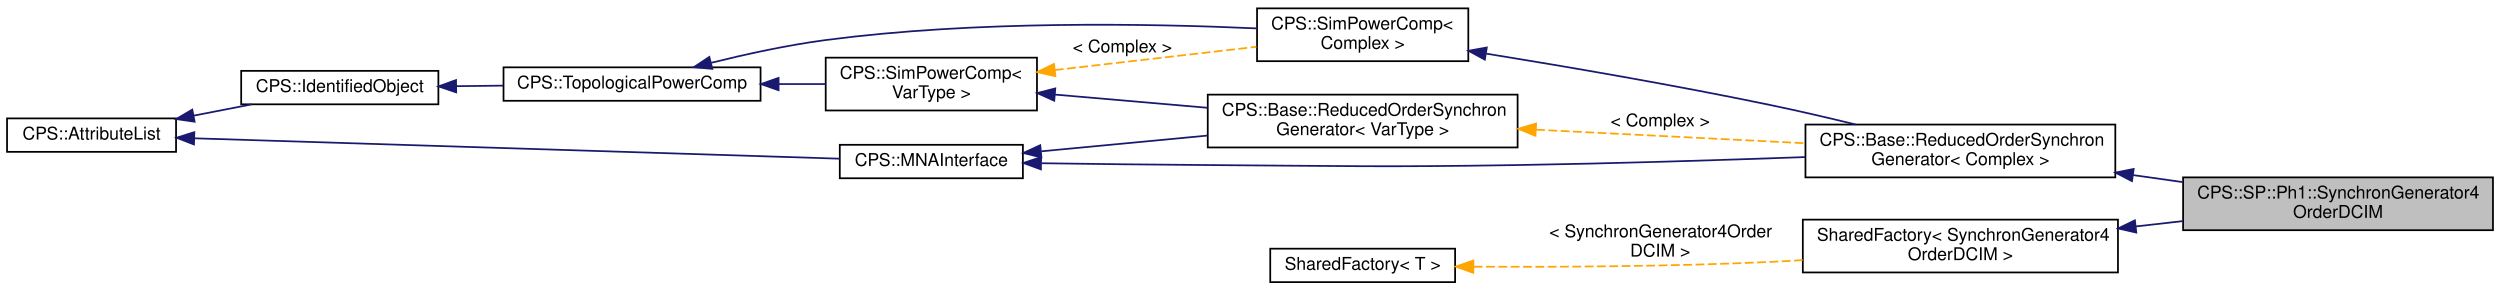
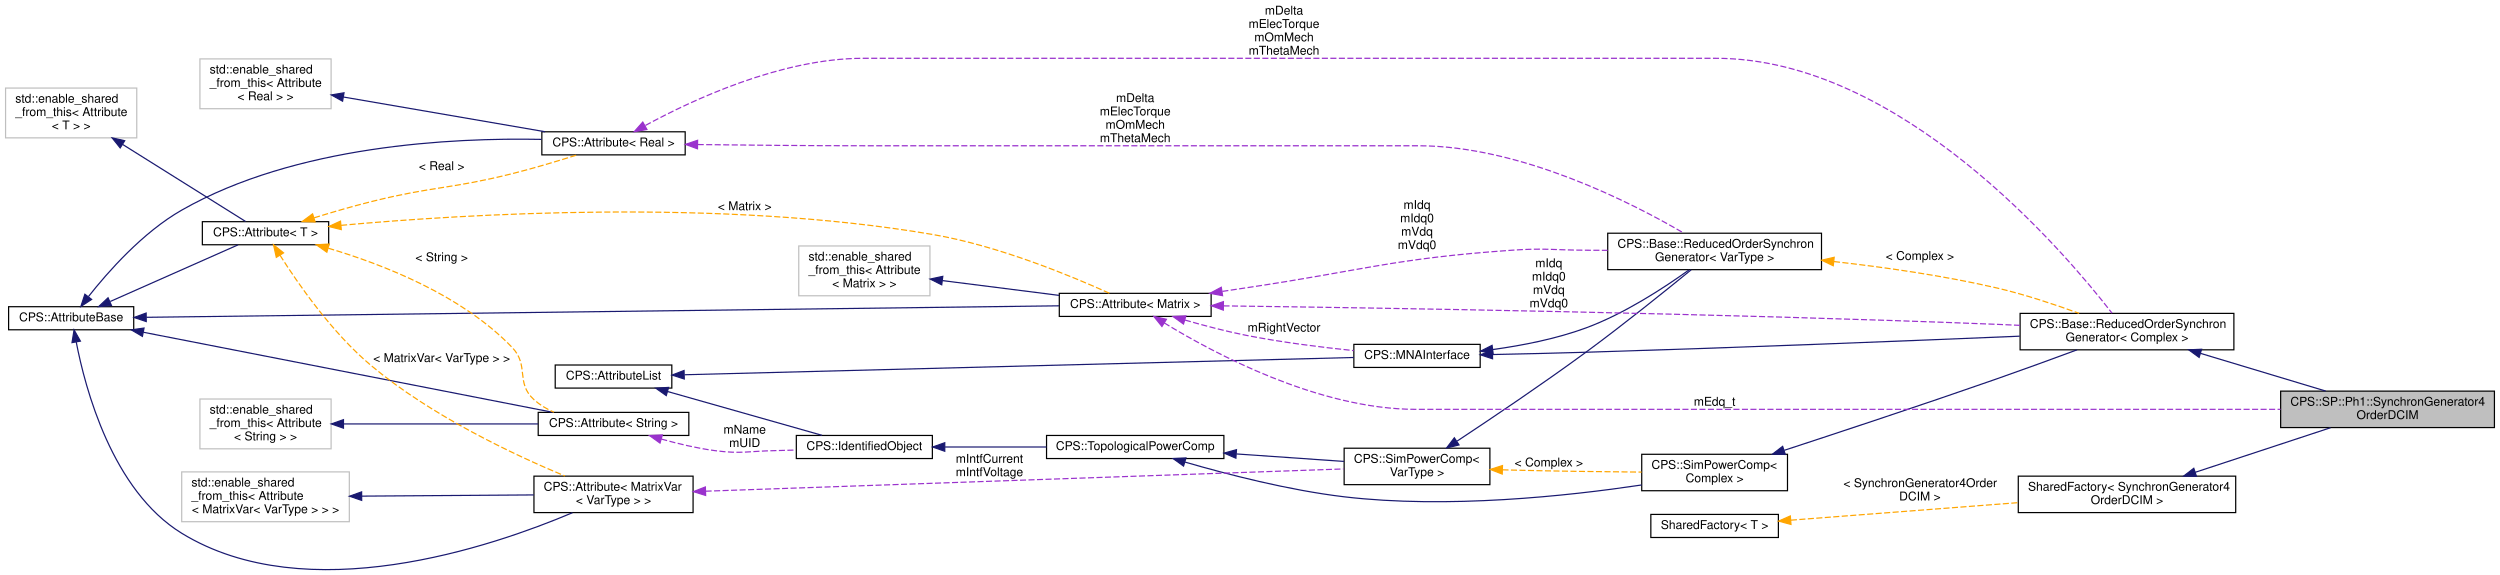
- <svg xmlns="http://www.w3.org/2000/svg" xmlns:xlink="http://www.w3.org/1999/xlink" width="1420pt" height="165pt" viewBox="0.00 0.00 1420.00 164.50">
-   <g id="graph0" class="graph" transform="scale(1 1) rotate(0) translate(4 160.5)">
+ <svg xmlns="http://www.w3.org/2000/svg" xmlns:xlink="http://www.w3.org/1999/xlink" width="2057pt" height="473pt" viewBox="0.00 0.00 2057.00 473.27">
+   <g id="graph0" class="graph" transform="scale(1 1) rotate(0) translate(4 469.27)">
    <g id="node1" class="node">
      <g id="a_node1">
        <a xlink:title="Delayed-Current-Injection (DCIM) implementation of 4th order synchronous generator model.">
-           <polygon fill="#bfbfbf" stroke="black" points="1236,-30 1236,-60 1412,-60 1412,-30 1236,-30" />
-           <text text-anchor="start" x="1244" y="-48" font-family="Helvetica" font-size="10.00">CPS::SP::Ph1::SynchronGenerator4</text>
-           <text text-anchor="middle" x="1324" y="-37" font-family="Helvetica" font-size="10.00">OrderDCIM</text>
+           <polygon fill="#bfbfbf" stroke="black" points="1873,-117.27 1873,-147.27 2049,-147.27 2049,-117.27 1873,-117.27" />
+           <text text-anchor="start" x="1881" y="-135.27" font-family="Helvetica" font-size="10.00">CPS::SP::Ph1::SynchronGenerator4</text>
+           <text text-anchor="middle" x="1961" y="-124.27" font-family="Helvetica" font-size="10.00">OrderDCIM</text>
        </a>
      </g>
    </g>
    <g id="node2" class="node">
      <g id="a_node2">
        <a xlink:href="class_c_p_s_1_1_base_1_1_reduced_order_synchron_generator.html" target="_top" xlink:title=" ">
-           <polygon fill="none" stroke="black" points="1021.5,-60 1021.5,-90 1197.5,-90 1197.5,-60 1021.5,-60" />
-           <text text-anchor="start" x="1029.5" y="-78" font-family="Helvetica" font-size="10.00">CPS::Base::ReducedOrderSynchron</text>
-           <text text-anchor="middle" x="1109.5" y="-67" font-family="Helvetica" font-size="10.00">Generator&lt; Complex &gt;</text>
+           <polygon fill="none" stroke="black" points="1658.5,-181.27 1658.5,-211.27 1834.5,-211.27 1834.5,-181.27 1658.5,-181.27" />
+           <text text-anchor="start" x="1666.5" y="-199.27" font-family="Helvetica" font-size="10.00">CPS::Base::ReducedOrderSynchron</text>
+           <text text-anchor="middle" x="1746.5" y="-188.27" font-family="Helvetica" font-size="10.00">Generator&lt; Complex &gt;</text>
        </a>
      </g>
    </g>
    <g id="edge1" class="edge">
-       <path fill="none" stroke="midnightblue" d="M1207.66,-61.28C1217.02,-59.96 1226.48,-58.63 1235.75,-57.32" />
-       <polygon fill="midnightblue" stroke="midnightblue" points="1206.96,-57.85 1197.55,-62.71 1207.94,-64.78 1206.96,-57.85" />
+       <path fill="none" stroke="midnightblue" d="M1807.15,-178.31C1839.61,-168.53 1879.32,-156.57 1910.12,-147.3" />
+       <polygon fill="midnightblue" stroke="midnightblue" points="1805.89,-175.03 1797.32,-181.27 1807.91,-181.74 1805.89,-175.03" />
    </g>
    <g id="node3" class="node">
      <g id="a_node3">
        <a xlink:href="class_c_p_s_1_1_sim_power_comp.html" target="_top" xlink:title=" ">
-           <polygon fill="none" stroke="black" points="710,-126 710,-156 830,-156 830,-126 710,-126" />
-           <text text-anchor="start" x="718" y="-144" font-family="Helvetica" font-size="10.00">CPS::SimPowerComp&lt;</text>
-           <text text-anchor="middle" x="770" y="-133" font-family="Helvetica" font-size="10.00"> Complex &gt;</text>
+           <polygon fill="none" stroke="black" points="1347,-65.27 1347,-95.27 1467,-95.27 1467,-65.27 1347,-65.27" />
+           <text text-anchor="start" x="1355" y="-83.27" font-family="Helvetica" font-size="10.00">CPS::SimPowerComp&lt;</text>
+           <text text-anchor="middle" x="1407" y="-72.27" font-family="Helvetica" font-size="10.00"> Complex &gt;</text>
        </a>
      </g>
    </g>
    <g id="edge2" class="edge">
-       <path fill="none" stroke="midnightblue" d="M840.24,-130.27C886.24,-122.83 947.92,-112.27 1002,-101 1017.65,-97.74 1034.5,-93.82 1050.07,-90.02" />
-       <polygon fill="midnightblue" stroke="midnightblue" points="839.39,-126.86 830.08,-131.91 840.5,-133.77 839.39,-126.86" />
+       <path fill="none" stroke="midnightblue" d="M1464.26,-98.52C1511.13,-113.84 1579.58,-136.5 1639,-157.27 1661.03,-164.98 1685.48,-173.9 1705.39,-181.27" />
+       <polygon fill="midnightblue" stroke="midnightblue" points="1465.19,-95.14 1454.59,-95.36 1463.01,-101.79 1465.19,-95.14" />
    </g>
    <g id="node4" class="node">
      <g id="a_node4">
        <a xlink:href="class_c_p_s_1_1_topological_power_comp.html" target="_top" xlink:title=" ">
-           <polygon fill="none" stroke="black" points="282,-103.5 282,-122.5 428,-122.5 428,-103.5 282,-103.5" />
-           <text text-anchor="middle" x="355" y="-110.5" font-family="Helvetica" font-size="10.00">CPS::TopologicalPowerComp</text>
+           <polygon fill="none" stroke="black" points="857,-91.77 857,-110.77 1003,-110.77 1003,-91.77 857,-91.77" />
+           <text text-anchor="middle" x="930" y="-98.77" font-family="Helvetica" font-size="10.00">CPS::TopologicalPowerComp</text>
        </a>
      </g>
    </g>
    <g id="edge3" class="edge">
-       <path fill="none" stroke="midnightblue" d="M399.99,-125.09C419.71,-129.99 443.36,-135.15 465,-138 549.51,-149.12 648.38,-147.4 709.86,-144.62" />
-       <polygon fill="midnightblue" stroke="midnightblue" points="400.62,-121.63 390.06,-122.56 398.89,-128.42 400.62,-121.63" />
-     </g>
-     <g id="node7" class="node">
-       <g id="a_node7">
+       <path fill="none" stroke="midnightblue" d="M970.85,-88.9C1005.2,-78.91 1056.33,-65.67 1102,-60.27 1186.83,-50.25 1285.62,-60.83 1346.99,-70.01" />
+       <polygon fill="midnightblue" stroke="midnightblue" points="969.79,-85.56 961.19,-91.75 971.77,-92.27 969.79,-85.56" />
+     </g>
+     <g id="node12" class="node">
+       <g id="a_node12">
        <a xlink:href="class_c_p_s_1_1_sim_power_comp.html" target="_top" xlink:title="Base class for all components that are transmitting power.">
-           <polygon fill="none" stroke="black" points="465,-98 465,-128 585,-128 585,-98 465,-98" />
-           <text text-anchor="start" x="473" y="-116" font-family="Helvetica" font-size="10.00">CPS::SimPowerComp&lt;</text>
-           <text text-anchor="middle" x="525" y="-105" font-family="Helvetica" font-size="10.00"> VarType &gt;</text>
-         </a>
-       </g>
-     </g>
-     <g id="edge7" class="edge">
-       <path fill="none" stroke="midnightblue" d="M438.34,-113C447.34,-113 456.36,-113 464.99,-113" />
-       <polygon fill="midnightblue" stroke="midnightblue" points="438.22,-109.5 428.22,-113 438.22,-116.5 438.22,-109.5" />
+           <polygon fill="none" stroke="black" points="1102,-70.27 1102,-100.27 1222,-100.27 1222,-70.27 1102,-70.27" />
+           <text text-anchor="start" x="1110" y="-88.27" font-family="Helvetica" font-size="10.00">CPS::SimPowerComp&lt;</text>
+           <text text-anchor="middle" x="1162" y="-77.27" font-family="Helvetica" font-size="10.00"> VarType &gt;</text>
+         </a>
+       </g>
+     </g>
+     <g id="edge13" class="edge">
+       <path fill="none" stroke="midnightblue" d="M1013.34,-95.55C1042.59,-93.51 1074.9,-91.26 1101.83,-89.39" />
+       <polygon fill="midnightblue" stroke="midnightblue" points="1012.88,-92.07 1003.14,-96.25 1013.36,-99.05 1012.88,-92.07" />
    </g>
    <g id="node5" class="node">
      <g id="a_node5">
        <a xlink:href="class_c_p_s_1_1_identified_object.html" target="_top" xlink:title=" ">
-           <polygon fill="none" stroke="black" points="133,-101.5 133,-120.5 245,-120.5 245,-101.5 133,-101.5" />
-           <text text-anchor="middle" x="189" y="-108.5" font-family="Helvetica" font-size="10.00">CPS::IdentifiedObject</text>
+           <polygon fill="none" stroke="black" points="651,-91.77 651,-110.77 763,-110.77 763,-91.77 651,-91.77" />
+           <text text-anchor="middle" x="707" y="-98.77" font-family="Helvetica" font-size="10.00">CPS::IdentifiedObject</text>
        </a>
      </g>
    </g>
    <g id="edge4" class="edge">
-       <path fill="none" stroke="midnightblue" d="M255.21,-111.8C263.98,-111.9 273.02,-112.01 281.89,-112.12" />
-       <polygon fill="midnightblue" stroke="midnightblue" points="255.11,-108.29 245.07,-111.67 255.02,-115.29 255.11,-108.29" />
+       <path fill="none" stroke="midnightblue" d="M773.43,-101.27C799.71,-101.27 830.09,-101.27 857,-101.27" />
+       <polygon fill="midnightblue" stroke="midnightblue" points="773.2,-97.77 763.2,-101.27 773.2,-104.77 773.2,-97.77" />
    </g>
    <g id="node6" class="node">
      <g id="a_node6">
        <a xlink:href="class_c_p_s_1_1_attribute_list.html" target="_top" xlink:title="Base class of objects having attributes to access member variables.">
-           <polygon fill="none" stroke="black" points="0,-74.5 0,-93.5 96,-93.5 96,-74.5 0,-74.5" />
-           <text text-anchor="middle" x="48" y="-81.5" font-family="Helvetica" font-size="10.00">CPS::AttributeList</text>
+           <polygon fill="none" stroke="black" points="452.5,-149.77 452.5,-168.77 548.5,-168.77 548.5,-149.77 452.5,-149.77" />
+           <text text-anchor="middle" x="500.5" y="-156.77" font-family="Helvetica" font-size="10.00">CPS::AttributeList</text>
        </a>
      </g>
    </g>
    <g id="edge5" class="edge">
-       <path fill="none" stroke="midnightblue" d="M105.99,-95.07C116.98,-97.2 128.39,-99.42 139.09,-101.5" />
-       <polygon fill="midnightblue" stroke="midnightblue" points="106.54,-91.61 96.06,-93.14 105.21,-98.48 106.54,-91.61" />
+       <path fill="none" stroke="midnightblue" d="M545.04,-146.93C583.03,-136.15 637.38,-120.74 672.18,-110.87" />
+       <polygon fill="midnightblue" stroke="midnightblue" points="543.93,-143.6 535.27,-149.7 545.84,-150.33 543.93,-143.6" />
+     </g>
+     <g id="node15" class="node">
+       <g id="a_node15">
+         <a xlink:href="class_c_p_s_1_1_m_n_a_interface.html" target="_top" xlink:title="Interface to be implemented by all models used by the MNA solver.">
+           <polygon fill="none" stroke="black" points="1110,-166.77 1110,-185.77 1214,-185.77 1214,-166.77 1110,-166.77" />
+           <text text-anchor="middle" x="1162" y="-173.77" font-family="Helvetica" font-size="10.00">CPS::MNAInterface</text>
+         </a>
+       </g>
+     </g>
+     <g id="edge19" class="edge">
+       <path fill="none" stroke="midnightblue" d="M558.95,-160.75C685.98,-164.03 988.99,-171.84 1109.9,-174.96" />
+       <polygon fill="midnightblue" stroke="midnightblue" points="558.75,-157.25 548.66,-160.49 558.57,-164.25 558.75,-157.25" />
+     </g>
+     <g id="node7" class="node">
+       <g id="a_node7">
+         <a xlink:href="class_c_p_s_1_1_attribute.html" target="_top" xlink:title=" ">
+           <polygon fill="none" stroke="black" points="438.5,-110.77 438.5,-129.77 562.5,-129.77 562.5,-110.77 438.5,-110.77" />
+           <text text-anchor="middle" x="500.5" y="-117.77" font-family="Helvetica" font-size="10.00">CPS::Attribute&lt; String &gt;</text>
+         </a>
+       </g>
+     </g>
+     <g id="edge6" class="edge">
+       <path fill="none" stroke="#9a32cd" stroke-dasharray="5,2" d="M539.79,-107.84C553.57,-103.96 569.33,-100.2 584,-98.27 605.59,-95.44 611.23,-97.83 633,-98.27 638.71,-98.39 644.66,-98.56 650.6,-98.76" />
+       <polygon fill="#9a32cd" stroke="#9a32cd" points="538.76,-104.5 530.15,-110.66 540.73,-111.21 538.76,-104.5" />
+       <text text-anchor="middle" x="608.5" y="-112.27" font-family="Helvetica" font-size="10.00"> mName</text>
+       <text text-anchor="middle" x="608.5" y="-101.27" font-family="Helvetica" font-size="10.00">mUID</text>
    </g>
    <g id="node8" class="node">
      <g id="a_node8">
-         <a xlink:href="class_c_p_s_1_1_m_n_a_interface.html" target="_top" xlink:title="Interface to be implemented by all models used by the MNA solver.">
-           <polygon fill="none" stroke="black" points="473,-59.5 473,-78.5 577,-78.5 577,-59.5 473,-59.5" />
-           <text text-anchor="middle" x="525" y="-66.5" font-family="Helvetica" font-size="10.00">CPS::MNAInterface</text>
-         </a>
-       </g>
-     </g>
-     <g id="edge9" class="edge">
-       <path fill="none" stroke="midnightblue" d="M106.41,-82.19C199.95,-79.23 383.75,-73.43 472.98,-70.61" />
-       <polygon fill="midnightblue" stroke="midnightblue" points="106.17,-78.69 96.28,-82.51 106.39,-85.69 106.17,-78.69" />
-     </g>
-     <g id="edge6" class="edge">
-       <path fill="none" stroke="orange" stroke-dasharray="5,2" d="M595.11,-120.96C631.24,-125.13 675.01,-130.17 709.6,-134.16" />
-       <polygon fill="orange" stroke="orange" points="595.47,-117.48 585.13,-119.81 594.67,-124.44 595.47,-117.48" />
-       <text text-anchor="middle" x="633.5" y="-131" font-family="Helvetica" font-size="10.00"> &lt; Complex &gt;</text>
+         <a xlink:href="class_c_p_s_1_1_attribute_base.html" target="_top" xlink:title=" ">
+           <polygon fill="none" stroke="black" points="2.5,-197.77 2.5,-216.77 105.5,-216.77 105.5,-197.77 2.5,-197.77" />
+           <text text-anchor="middle" x="54" y="-204.77" font-family="Helvetica" font-size="10.00">CPS::AttributeBase</text>
+         </a>
+       </g>
+     </g>
+     <g id="edge7" class="edge">
+       <path fill="none" stroke="midnightblue" d="M113.43,-195.74C117.68,-194.91 121.91,-194.08 126,-193.27 242.38,-170.43 379.18,-143.73 450.55,-129.81" />
+       <polygon fill="midnightblue" stroke="midnightblue" points="112.64,-192.33 103.5,-197.7 113.99,-199.2 112.64,-192.33" />
+     </g>
+     <g id="node10" class="node">
+       <g id="a_node10">
+         <a xlink:href="class_c_p_s_1_1_attribute.html" target="_top" xlink:title=" ">
+           <polygon fill="none" stroke="black" points="162,-267.77 162,-286.77 266,-286.77 266,-267.77 162,-267.77" />
+           <text text-anchor="middle" x="214" y="-274.77" font-family="Helvetica" font-size="10.00">CPS::Attribute&lt; T &gt;</text>
+         </a>
+       </g>
+     </g>
+     <g id="edge10" class="edge">
+       <path fill="none" stroke="midnightblue" d="M86.13,-221.06C117.2,-234.83 164.15,-255.63 191.37,-267.69" />
+       <polygon fill="midnightblue" stroke="midnightblue" points="87.2,-217.71 76.64,-216.86 84.36,-224.11 87.2,-217.71" />
+     </g>
+     <g id="node13" class="node">
+       <g id="a_node13">
+         <a xlink:href="class_c_p_s_1_1_attribute.html" target="_top" xlink:title=" ">
+           <polygon fill="none" stroke="black" points="435,-47.27 435,-77.27 566,-77.27 566,-47.27 435,-47.27" />
+           <text text-anchor="start" x="443" y="-65.27" font-family="Helvetica" font-size="10.00">CPS::Attribute&lt; MatrixVar</text>
+           <text text-anchor="middle" x="500.5" y="-54.27" font-family="Helvetica" font-size="10.00">&lt; VarType &gt; &gt;</text>
+         </a>
+       </g>
+     </g>
+     <g id="edge15" class="edge">
+       <path fill="none" stroke="midnightblue" d="M58.16,-187.77C65.52,-149.53 87.76,-65.38 145,-30.27 247.98,32.89 400.42,-19.08 466.72,-47.17" />
+       <polygon fill="midnightblue" stroke="midnightblue" points="54.71,-187.2 56.39,-197.66 61.6,-188.43 54.71,-187.2" />
+     </g>
+     <g id="node16" class="node">
+       <g id="a_node16">
+         <a xlink:href="class_c_p_s_1_1_attribute.html" target="_top" xlink:title=" ">
+           <polygon fill="none" stroke="black" points="867.5,-208.77 867.5,-227.77 992.5,-227.77 992.5,-208.77 867.5,-208.77" />
+           <text text-anchor="middle" x="930" y="-215.77" font-family="Helvetica" font-size="10.00">CPS::Attribute&lt; Matrix &gt;</text>
+         </a>
+       </g>
+     </g>
+     <g id="edge21" class="edge">
+       <path fill="none" stroke="midnightblue" d="M115.9,-208.04C275.82,-210.05 706.36,-215.47 867.24,-217.5" />
+       <polygon fill="midnightblue" stroke="midnightblue" points="115.81,-204.54 105.77,-207.91 115.72,-211.54 115.81,-204.54" />
+     </g>
+     <g id="node18" class="node">
+       <g id="a_node18">
+         <a xlink:href="class_c_p_s_1_1_attribute.html" target="_top" xlink:title=" ">
+           <polygon fill="none" stroke="black" points="441.5,-341.77 441.5,-360.77 559.5,-360.77 559.5,-341.77 441.5,-341.77" />
+           <text text-anchor="middle" x="500.5" y="-348.77" font-family="Helvetica" font-size="10.00">CPS::Attribute&lt; Real &gt;</text>
+         </a>
+       </g>
+     </g>
+     <g id="edge25" class="edge">
+       <path fill="none" stroke="midnightblue" d="M68.19,-225.06C84.15,-245.32 112.91,-277.97 145,-296.27 238.59,-349.66 367.58,-356.01 441.38,-354.51" />
+       <polygon fill="midnightblue" stroke="midnightblue" points="70.84,-222.77 61.98,-216.97 65.29,-227.04 70.84,-222.77" />
    </g>
    <g id="node9" class="node">
      <g id="a_node9">
-         <a xlink:href="class_c_p_s_1_1_base_1_1_reduced_order_synchron_generator.html" target="_top" xlink:title=" ">
-           <polygon fill="none" stroke="black" points="682,-77 682,-107 858,-107 858,-77 682,-77" />
-           <text text-anchor="start" x="690" y="-95" font-family="Helvetica" font-size="10.00">CPS::Base::ReducedOrderSynchron</text>
-           <text text-anchor="middle" x="770" y="-84" font-family="Helvetica" font-size="10.00">Generator&lt; VarType &gt;</text>
-         </a>
-       </g>
-     </g>
-     <g id="edge11" class="edge">
-       <path fill="none" stroke="midnightblue" d="M595.25,-107.02C622.24,-104.68 653.47,-101.98 681.95,-99.52" />
-       <polygon fill="midnightblue" stroke="midnightblue" points="594.8,-103.54 585.13,-107.89 595.4,-110.52 594.8,-103.54" />
+         <a xlink:title=" ">
+           <polygon fill="none" stroke="#bfbfbf" points="160,-99.77 160,-140.77 268,-140.77 268,-99.77 160,-99.77" />
+           <text text-anchor="start" x="168" y="-128.77" font-family="Helvetica" font-size="10.00">std::enable_shared</text>
+           <text text-anchor="start" x="168" y="-117.77" font-family="Helvetica" font-size="10.00">_from_this&lt; Attribute</text>
+           <text text-anchor="middle" x="214" y="-106.77" font-family="Helvetica" font-size="10.00">&lt; String &gt; &gt;</text>
+         </a>
+       </g>
    </g>
    <g id="edge8" class="edge">
-       <path fill="none" stroke="midnightblue" d="M587.58,-68.03C616.27,-67.62 650.88,-67.2 682,-67 760.22,-66.5 779.79,-65.75 858,-67 912.27,-67.87 973.14,-69.79 1021.28,-71.53" />
-       <polygon fill="midnightblue" stroke="midnightblue" points="587.24,-64.53 577.29,-68.18 587.34,-71.53 587.24,-64.53" />
-     </g>
-     <g id="edge12" class="edge">
-       <path fill="none" stroke="midnightblue" d="M587.5,-74.82C616.13,-77.53 650.7,-80.8 681.95,-83.76" />
-       <polygon fill="midnightblue" stroke="midnightblue" points="587.52,-71.31 577.24,-73.85 586.86,-78.28 587.52,-71.31" />
-     </g>
-     <g id="edge10" class="edge">
-       <path fill="none" stroke="orange" stroke-dasharray="5,2" d="M868.49,-87.09C916.72,-84.66 974.46,-81.75 1021.22,-79.4" />
-       <polygon fill="orange" stroke="orange" points="868.16,-83.6 858.35,-87.6 868.52,-90.59 868.16,-83.6" />
-       <text text-anchor="middle" x="939" y="-89" font-family="Helvetica" font-size="10.00"> &lt; Complex &gt;</text>
-     </g>
-     <g id="node10" class="node">
-       <g id="a_node10">
-         <a xlink:href="class_shared_factory.html" target="_top" xlink:title=" ">
-           <polygon fill="none" stroke="black" points="1020,-6 1020,-36 1199,-36 1199,-6 1020,-6" />
-           <text text-anchor="start" x="1028" y="-24" font-family="Helvetica" font-size="10.00">SharedFactory&lt; SynchronGenerator4</text>
-           <text text-anchor="middle" x="1109.5" y="-13" font-family="Helvetica" font-size="10.00">OrderDCIM &gt;</text>
-         </a>
-       </g>
-     </g>
-     <g id="edge13" class="edge">
-       <path fill="none" stroke="midnightblue" d="M1209.13,-32.14C1218.08,-33.15 1227.09,-34.17 1235.93,-35.17" />
-       <polygon fill="midnightblue" stroke="midnightblue" points="1209.41,-28.65 1199.08,-31 1208.62,-35.6 1209.41,-28.65" />
+       <path fill="none" stroke="midnightblue" d="M278.4,-120.27C326.16,-120.27 391.25,-120.27 438.43,-120.27" />
+       <polygon fill="midnightblue" stroke="midnightblue" points="278.18,-116.77 268.18,-120.27 278.18,-123.77 278.18,-116.77" />
+     </g>
+     <g id="edge9" class="edge">
+       <path fill="none" stroke="orange" stroke-dasharray="5,2" d="M265.7,-264.93C310.72,-251.61 375.62,-226.3 417,-183.27 431.36,-168.34 419.67,-154.21 435,-140.27 439.77,-135.94 445.47,-132.54 451.48,-129.88" />
+       <polygon fill="orange" stroke="orange" points="264.49,-261.63 255.84,-267.75 266.42,-268.36 264.49,-261.63" />
+       <text text-anchor="middle" x="359" y="-254.27" font-family="Helvetica" font-size="10.00"> &lt; String &gt;</text>
+     </g>
+     <g id="edge17" class="edge">
+       <path fill="none" stroke="orange" stroke-dasharray="5,2" d="M225.91,-259.18C240.65,-235.88 268.83,-195.19 301,-168.27 350.29,-127.04 418.2,-95.03 460.44,-77.41" />
+       <polygon fill="orange" stroke="orange" points="222.9,-257.4 220.61,-267.74 228.85,-261.08 222.9,-257.4" />
+       <text text-anchor="middle" x="359" y="-171.27" font-family="Helvetica" font-size="10.00"> &lt; MatrixVar&lt; VarType &gt; &gt;</text>
+     </g>
+     <g id="edge23" class="edge">
+       <path fill="none" stroke="orange" stroke-dasharray="5,2" d="M276.21,-283.75C378.07,-293.06 588.46,-306.05 763,-276.27 817.62,-266.96 878.23,-241.7 908.88,-227.78" />
+       <polygon fill="orange" stroke="orange" points="276.38,-280.25 266.1,-282.8 275.73,-287.22 276.38,-280.25" />
+       <text text-anchor="middle" x="608.5" y="-296.27" font-family="Helvetica" font-size="10.00"> &lt; Matrix &gt;</text>
+     </g>
+     <g id="edge27" class="edge">
+       <path fill="none" stroke="orange" stroke-dasharray="5,2" d="M254,-289.95C268.65,-294.47 285.51,-299.41 301,-303.27 351.99,-316 366.01,-313.53 417,-326.27 434.86,-330.74 454.6,-336.68 470.3,-341.66" />
+       <polygon fill="orange" stroke="orange" points="254.85,-286.54 244.26,-286.9 252.75,-293.22 254.85,-286.54" />
+       <text text-anchor="middle" x="359" y="-329.27" font-family="Helvetica" font-size="10.00"> &lt; Real &gt;</text>
    </g>
    <g id="node11" class="node">
      <g id="a_node11">
+         <a xlink:title=" ">
+           <polygon fill="none" stroke="#bfbfbf" points="0,-355.77 0,-396.77 108,-396.77 108,-355.77 0,-355.77" />
+           <text text-anchor="start" x="8" y="-384.77" font-family="Helvetica" font-size="10.00">std::enable_shared</text>
+           <text text-anchor="start" x="8" y="-373.77" font-family="Helvetica" font-size="10.00">_from_this&lt; Attribute</text>
+           <text text-anchor="middle" x="54" y="-362.77" font-family="Helvetica" font-size="10.00">&lt; T &gt; &gt;</text>
+         </a>
+       </g>
+     </g>
+     <g id="edge11" class="edge">
+       <path fill="none" stroke="midnightblue" d="M96.34,-350.37C129.54,-329.57 174.33,-301.5 197.57,-286.94" />
+       <polygon fill="midnightblue" stroke="midnightblue" points="94.35,-347.49 87.74,-355.76 98.07,-353.42 94.35,-347.49" />
+     </g>
+     <g id="edge12" class="edge">
+       <path fill="none" stroke="orange" stroke-dasharray="5,2" d="M1232.33,-82.49C1234.92,-82.41 1237.48,-82.34 1240,-82.27 1275.44,-81.37 1315.14,-80.87 1346.84,-80.6" />
+       <polygon fill="orange" stroke="orange" points="1232.15,-78.99 1222.27,-82.8 1232.37,-85.99 1232.15,-78.99" />
+       <text text-anchor="middle" x="1270.5" y="-85.27" font-family="Helvetica" font-size="10.00"> &lt; Complex &gt;</text>
+     </g>
+     <g id="node20" class="node">
+       <g id="a_node20">
+         <a xlink:href="class_c_p_s_1_1_base_1_1_reduced_order_synchron_generator.html" target="_top" xlink:title=" ">
+           <polygon fill="none" stroke="black" points="1319,-247.27 1319,-277.27 1495,-277.27 1495,-247.27 1319,-247.27" />
+           <text text-anchor="start" x="1327" y="-265.27" font-family="Helvetica" font-size="10.00">CPS::Base::ReducedOrderSynchron</text>
+           <text text-anchor="middle" x="1407" y="-254.27" font-family="Helvetica" font-size="10.00">Generator&lt; VarType &gt;</text>
+         </a>
+       </g>
+     </g>
+     <g id="edge30" class="edge">
+       <path fill="none" stroke="midnightblue" d="M1194.96,-106.11C1223.22,-124.76 1265.37,-153.11 1301,-179.27 1332.09,-202.11 1367.01,-230.23 1387.72,-247.18" />
+       <polygon fill="midnightblue" stroke="midnightblue" points="1196.58,-102.99 1186.3,-100.42 1192.73,-108.84 1196.58,-102.99" />
+     </g>
+     <g id="edge14" class="edge">
+       <path fill="none" stroke="#9a32cd" stroke-dasharray="5,2" d="M576.29,-64.88C708.58,-69.5 981.24,-79 1101.63,-83.2" />
+       <polygon fill="#9a32cd" stroke="#9a32cd" points="576.35,-61.38 566.24,-64.53 576.11,-68.38 576.35,-61.38" />
+       <text text-anchor="middle" x="810" y="-88.27" font-family="Helvetica" font-size="10.00"> mIntfCurrent</text>
+       <text text-anchor="middle" x="810" y="-77.27" font-family="Helvetica" font-size="10.00">mIntfVoltage</text>
+     </g>
+     <g id="node14" class="node">
+       <g id="a_node14">
+         <a xlink:title=" ">
+           <polygon fill="none" stroke="#bfbfbf" points="145,-39.77 145,-80.77 283,-80.77 283,-39.77 145,-39.77" />
+           <text text-anchor="start" x="153" y="-68.77" font-family="Helvetica" font-size="10.00">std::enable_shared</text>
+           <text text-anchor="start" x="153" y="-57.77" font-family="Helvetica" font-size="10.00">_from_this&lt; Attribute</text>
+           <text text-anchor="middle" x="214" y="-46.77" font-family="Helvetica" font-size="10.00">&lt; MatrixVar&lt; VarType &gt; &gt; &gt;</text>
+         </a>
+       </g>
+     </g>
+     <g id="edge16" class="edge">
+       <path fill="none" stroke="midnightblue" d="M293.34,-60.82C337.82,-61.14 392.84,-61.52 434.84,-61.82" />
+       <polygon fill="midnightblue" stroke="midnightblue" points="293.17,-57.32 283.14,-60.75 293.12,-64.32 293.17,-57.32" />
+     </g>
+     <g id="edge18" class="edge">
+       <path fill="none" stroke="midnightblue" d="M1224.15,-177.39C1248.11,-177.88 1275.85,-178.52 1301,-179.27 1425.09,-182.99 1568.6,-188.75 1658.22,-192.51" />
+       <polygon fill="midnightblue" stroke="midnightblue" points="1224.19,-173.89 1214.12,-177.18 1224.05,-180.89 1224.19,-173.89" />
+     </g>
+     <g id="edge31" class="edge">
+       <path fill="none" stroke="midnightblue" d="M1224.51,-181.52C1248.86,-184.87 1276.77,-190.35 1301,-199.27 1332.72,-210.95 1365.54,-232.43 1385.86,-247.02" />
+       <polygon fill="midnightblue" stroke="midnightblue" points="1224.68,-178.01 1214.32,-180.21 1223.79,-184.95 1224.68,-178.01" />
+     </g>
+     <g id="edge36" class="edge">
+       <path fill="none" stroke="#9a32cd" stroke-dasharray="5,2" d="M953.89,-203.42C994.08,-178.82 1080.71,-132.27 1161,-132.27 1161,-132.27 1161,-132.27 1747.5,-132.27 1788.73,-132.27 1834.45,-132.27 1872.9,-132.27" />
+       <polygon fill="#9a32cd" stroke="#9a32cd" points="952,-200.48 945.36,-208.74 955.7,-206.42 952,-200.48" />
+       <text text-anchor="middle" x="1407" y="-135.27" font-family="Helvetica" font-size="10.00"> mEdq_t</text>
+     </g>
+     <g id="edge28" class="edge">
+       <path fill="none" stroke="#9a32cd" stroke-dasharray="5,2" d="M1002.64,-217.45C1130.48,-215.81 1406.35,-211.45 1639,-202.27 1645.29,-202.03 1651.79,-201.74 1658.33,-201.42" />
+       <polygon fill="#9a32cd" stroke="#9a32cd" points="1002.53,-213.95 992.58,-217.58 1002.62,-220.95 1002.53,-213.95" />
+       <text text-anchor="middle" x="1270.5" y="-249.27" font-family="Helvetica" font-size="10.00"> mIdq</text>
+       <text text-anchor="middle" x="1270.5" y="-238.27" font-family="Helvetica" font-size="10.00">mIdq0</text>
+       <text text-anchor="middle" x="1270.5" y="-227.27" font-family="Helvetica" font-size="10.00">mVdq</text>
+       <text text-anchor="middle" x="1270.5" y="-216.27" font-family="Helvetica" font-size="10.00">mVdq0</text>
+     </g>
+     <g id="edge20" class="edge">
+       <path fill="none" stroke="#9a32cd" stroke-dasharray="5,2" d="M970.93,-205.79C986.44,-201.31 1004.43,-196.56 1021,-193.27 1050.18,-187.48 1083.2,-183.36 1109.84,-180.63" />
+       <polygon fill="#9a32cd" stroke="#9a32cd" points="969.74,-202.5 961.14,-208.68 971.72,-209.21 969.74,-202.5" />
+       <text text-anchor="middle" x="1052.5" y="-196.27" font-family="Helvetica" font-size="10.00"> mRightVector</text>
+     </g>
+     <g id="edge33" class="edge">
+       <path fill="none" stroke="#9a32cd" stroke-dasharray="5,2" d="M1001.72,-229.37C1008.23,-230.36 1014.74,-231.34 1021,-232.27 1118.24,-246.72 1141.94,-256.37 1240,-263.27 1267.04,-265.18 1273.89,-263.4 1301,-263.27 1306.83,-263.25 1312.85,-263.21 1318.91,-263.17" />
+       <polygon fill="#9a32cd" stroke="#9a32cd" points="1001.91,-225.86 991.5,-227.8 1000.85,-232.78 1001.91,-225.86" />
+       <text text-anchor="middle" x="1162" y="-297.27" font-family="Helvetica" font-size="10.00"> mIdq</text>
+       <text text-anchor="middle" x="1162" y="-286.27" font-family="Helvetica" font-size="10.00">mIdq0</text>
+       <text text-anchor="middle" x="1162" y="-275.27" font-family="Helvetica" font-size="10.00">mVdq</text>
+       <text text-anchor="middle" x="1162" y="-264.27" font-family="Helvetica" font-size="10.00">mVdq0</text>
+     </g>
+     <g id="node17" class="node">
+       <g id="a_node17">
+         <a xlink:title=" ">
+           <polygon fill="none" stroke="#bfbfbf" points="653,-225.77 653,-266.77 761,-266.77 761,-225.77 653,-225.77" />
+           <text text-anchor="start" x="661" y="-254.77" font-family="Helvetica" font-size="10.00">std::enable_shared</text>
+           <text text-anchor="start" x="661" y="-243.77" font-family="Helvetica" font-size="10.00">_from_this&lt; Attribute</text>
+           <text text-anchor="middle" x="707" y="-232.77" font-family="Helvetica" font-size="10.00">&lt; Matrix &gt; &gt;</text>
+         </a>
+       </g>
+     </g>
+     <g id="edge22" class="edge">
+       <path fill="none" stroke="midnightblue" d="M771.2,-238.27C801.35,-234.45 837.28,-229.89 867.24,-226.1" />
+       <polygon fill="midnightblue" stroke="midnightblue" points="770.7,-234.8 761.22,-239.53 771.58,-241.75 770.7,-234.8" />
+     </g>
+     <g id="edge24" class="edge">
+       <path fill="none" stroke="#9a32cd" stroke-dasharray="5,2" d="M526.77,-365.99C564.48,-386.52 638.31,-421.27 706,-421.27 706,-421.27 706,-421.27 1408,-421.27 1559.76,-421.27 1695.18,-261.83 1734.23,-211.39" />
+       <polygon fill="#9a32cd" stroke="#9a32cd" points="528,-362.67 517.56,-360.86 524.59,-368.78 528,-362.67" />
+       <text text-anchor="middle" x="1052.5" y="-457.27" font-family="Helvetica" font-size="10.00"> mDelta</text>
+       <text text-anchor="middle" x="1052.5" y="-446.27" font-family="Helvetica" font-size="10.00">mElecTorque</text>
+       <text text-anchor="middle" x="1052.5" y="-435.27" font-family="Helvetica" font-size="10.00">mOmMech</text>
+       <text text-anchor="middle" x="1052.5" y="-424.27" font-family="Helvetica" font-size="10.00">mThetaMech</text>
+     </g>
+     <g id="edge32" class="edge">
+       <path fill="none" stroke="#9a32cd" stroke-dasharray="5,2" d="M569.79,-350.27C609.53,-349.77 660.6,-349.27 706,-349.27 706,-349.27 706,-349.27 1163,-349.27 1247.24,-349.27 1338.81,-302.35 1381.5,-277.43" />
+       <polygon fill="#9a32cd" stroke="#9a32cd" points="569.63,-346.77 559.68,-350.4 569.72,-353.77 569.63,-346.77" />
+       <text text-anchor="middle" x="930" y="-385.27" font-family="Helvetica" font-size="10.00"> mDelta</text>
+       <text text-anchor="middle" x="930" y="-374.27" font-family="Helvetica" font-size="10.00">mElecTorque</text>
+       <text text-anchor="middle" x="930" y="-363.27" font-family="Helvetica" font-size="10.00">mOmMech</text>
+       <text text-anchor="middle" x="930" y="-352.27" font-family="Helvetica" font-size="10.00">mThetaMech</text>
+     </g>
+     <g id="node19" class="node">
+       <g id="a_node19">
+         <a xlink:title=" ">
+           <polygon fill="none" stroke="#bfbfbf" points="160,-379.77 160,-420.77 268,-420.77 268,-379.77 160,-379.77" />
+           <text text-anchor="start" x="168" y="-408.77" font-family="Helvetica" font-size="10.00">std::enable_shared</text>
+           <text text-anchor="start" x="168" y="-397.77" font-family="Helvetica" font-size="10.00">_from_this&lt; Attribute</text>
+           <text text-anchor="middle" x="214" y="-386.77" font-family="Helvetica" font-size="10.00">&lt; Real &gt; &gt;</text>
+         </a>
+       </g>
+     </g>
+     <g id="edge26" class="edge">
+       <path fill="none" stroke="midnightblue" d="M278.18,-389.39C327.92,-380.83 396.56,-369 444.16,-360.81" />
+       <polygon fill="midnightblue" stroke="midnightblue" points="277.44,-385.97 268.18,-391.11 278.63,-392.87 277.44,-385.97" />
+     </g>
+     <g id="edge29" class="edge">
+       <path fill="none" stroke="orange" stroke-dasharray="5,2" d="M1505.23,-253.94C1546.77,-249.28 1595.6,-242.32 1639,-232.27 1662.01,-226.95 1687.06,-218.61 1707.08,-211.3" />
+       <polygon fill="orange" stroke="orange" points="1504.67,-250.48 1495.11,-255.05 1505.43,-257.44 1504.67,-250.48" />
+       <text text-anchor="middle" x="1576" y="-255.27" font-family="Helvetica" font-size="10.00"> &lt; Complex &gt;</text>
+     </g>
+     <g id="node21" class="node">
+       <g id="a_node21">
        <a xlink:href="class_shared_factory.html" target="_top" xlink:title=" ">
-           <polygon fill="none" stroke="black" points="717.5,-0.5 717.5,-19.5 822.5,-19.5 822.5,-0.5 717.5,-0.5" />
-           <text text-anchor="middle" x="770" y="-7.5" font-family="Helvetica" font-size="10.00">SharedFactory&lt; T &gt;</text>
-         </a>
-       </g>
-     </g>
-     <g id="edge14" class="edge">
-       <path fill="none" stroke="orange" stroke-dasharray="5,2" d="M833.09,-9.27C879.61,-9.02 944.83,-9.34 1002,-12 1007.84,-12.27 1013.85,-12.61 1019.91,-13" />
-       <polygon fill="orange" stroke="orange" points="832.84,-5.77 822.87,-9.33 832.89,-12.77 832.84,-5.77" />
-       <text text-anchor="start" x="876" y="-26" font-family="Helvetica" font-size="10.00"> &lt; SynchronGenerator4Order</text>
-       <text text-anchor="middle" x="939" y="-15" font-family="Helvetica" font-size="10.00">DCIM &gt;</text>
+           <polygon fill="none" stroke="black" points="1657,-47.27 1657,-77.27 1836,-77.27 1836,-47.27 1657,-47.27" />
+           <text text-anchor="start" x="1665" y="-65.27" font-family="Helvetica" font-size="10.00">SharedFactory&lt; SynchronGenerator4</text>
+           <text text-anchor="middle" x="1746.5" y="-54.27" font-family="Helvetica" font-size="10.00">OrderDCIM &gt;</text>
+         </a>
+       </g>
+     </g>
+     <g id="edge34" class="edge">
+       <path fill="none" stroke="midnightblue" d="M1802.59,-80.42C1837.22,-91.83 1881.39,-106.38 1914.12,-117.16" />
+       <polygon fill="midnightblue" stroke="midnightblue" points="1803.68,-77.09 1793.09,-77.29 1801.49,-83.74 1803.68,-77.09" />
+     </g>
+     <g id="node22" class="node">
+       <g id="a_node22">
+         <a xlink:href="class_shared_factory.html" target="_top" xlink:title=" ">
+           <polygon fill="none" stroke="black" points="1354.5,-26.77 1354.5,-45.77 1459.5,-45.77 1459.5,-26.77 1354.5,-26.77" />
+           <text text-anchor="middle" x="1407" y="-33.77" font-family="Helvetica" font-size="10.00">SharedFactory&lt; T &gt;</text>
+         </a>
+       </g>
+     </g>
+     <g id="edge35" class="edge">
+       <path fill="none" stroke="orange" stroke-dasharray="5,2" d="M1469.78,-41.03C1522.15,-45.07 1597.92,-50.9 1656.79,-55.44" />
+       <polygon fill="orange" stroke="orange" points="1469.87,-37.53 1459.63,-40.25 1469.33,-44.51 1469.87,-37.53" />
+       <text text-anchor="start" x="1513" y="-68.27" font-family="Helvetica" font-size="10.00"> &lt; SynchronGenerator4Order</text>
+       <text text-anchor="middle" x="1576" y="-57.27" font-family="Helvetica" font-size="10.00">DCIM &gt;</text>
    </g>
  </g>
</svg>
